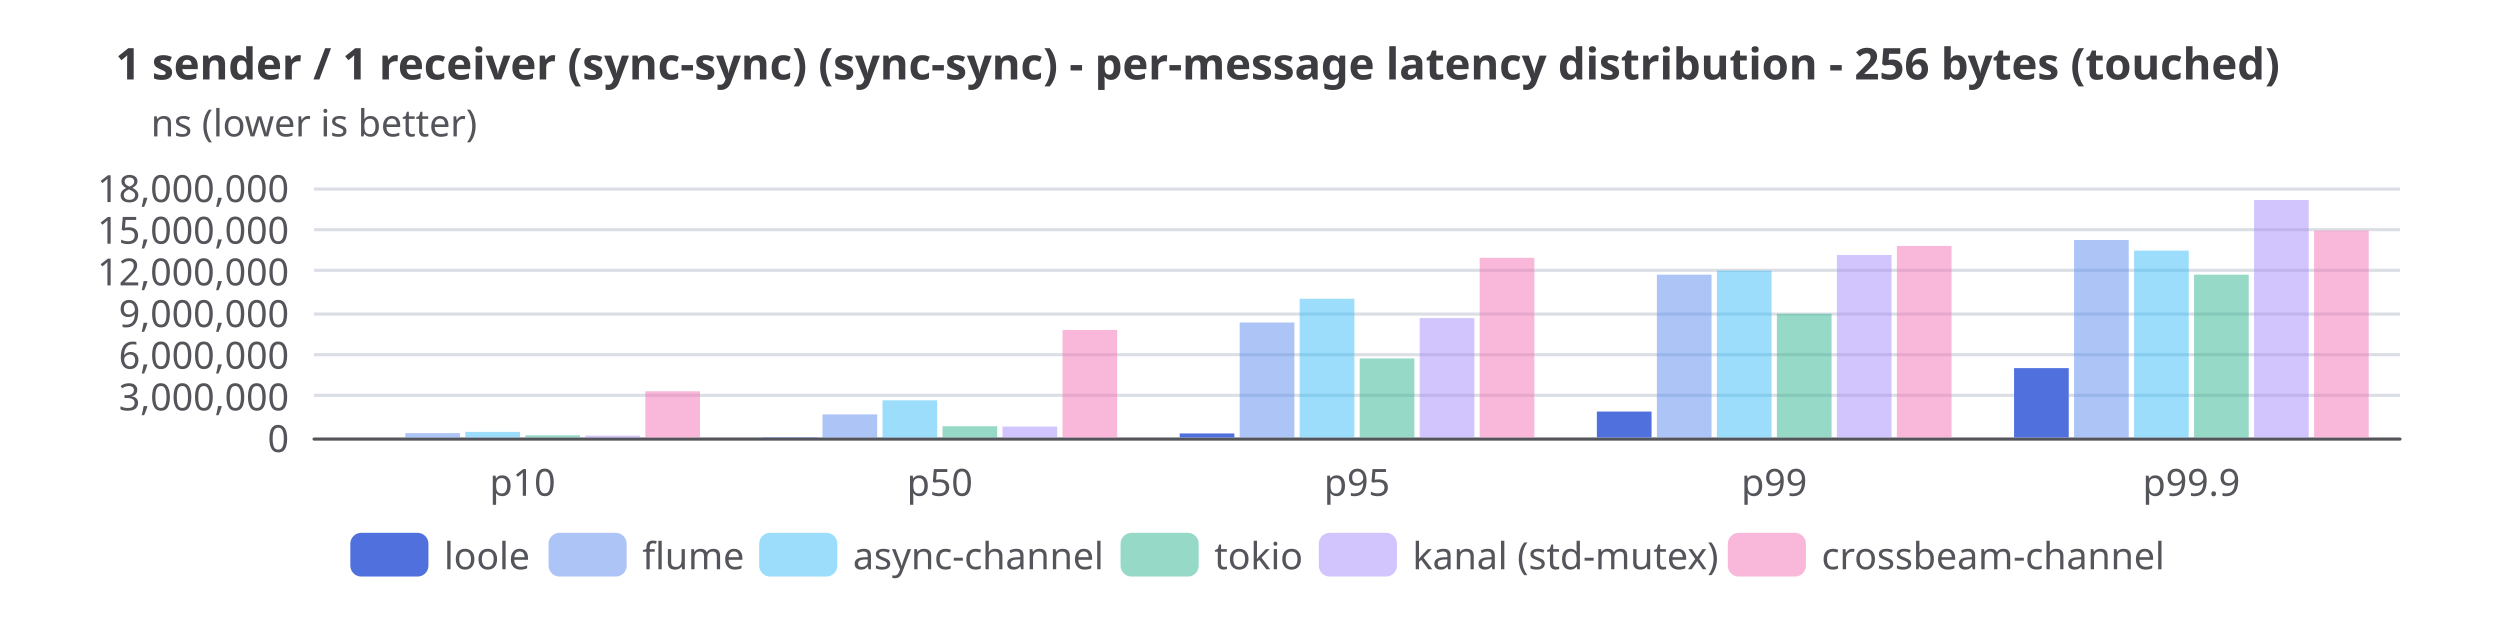
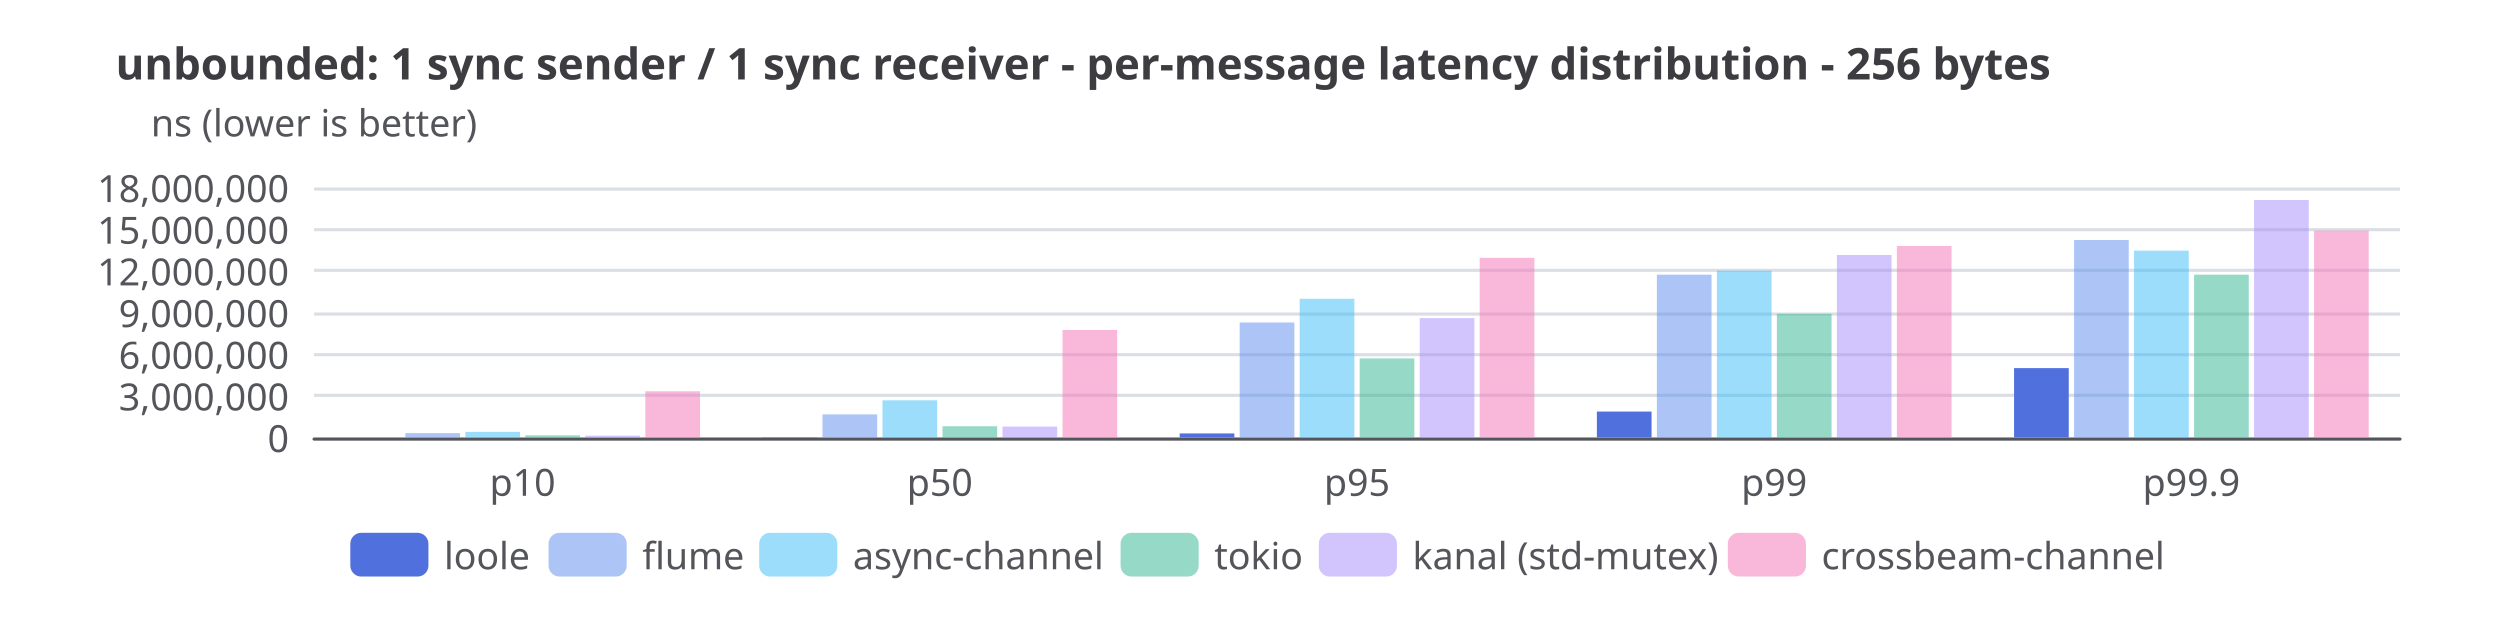
<svg xmlns="http://www.w3.org/2000/svg" width="800" height="200" version="1.1" baseProfile="full" viewBox="0 0 800 200">
  <rect width="800" height="200" x="0" y="0" fill="white" />
  <path d="M100.5 140.5L768 140.5" fill="none" pointer-events="visible" stroke="#dbdee4" class="zr20-cls-143" />
  <path d="M100.5 126.5L768 126.5" fill="none" pointer-events="visible" stroke="#dbdee4" class="zr20-cls-143" />
  <path d="M100.5 113.5L768 113.5" fill="none" pointer-events="visible" stroke="#dbdee4" class="zr20-cls-143" />
  <path d="M100.5 100.5L768 100.5" fill="none" pointer-events="visible" stroke="#dbdee4" class="zr20-cls-143" />
  <path d="M100.5 86.5L768 86.5" fill="none" pointer-events="visible" stroke="#dbdee4" class="zr20-cls-143" />
  <path d="M100.5 73.5L768 73.5" fill="none" pointer-events="visible" stroke="#dbdee4" class="zr20-cls-143" />
  <path d="M100.5 60.5L768 60.5" fill="none" pointer-events="visible" stroke="#dbdee4" class="zr20-cls-143" />
  <text dominant-baseline="central" text-anchor="middle" style="font-size:12px;font-family:sans-serif;" xml:space="preserve" y="-6" transform="translate(100.48 45)" fill="#54555a">ns (lower is better)</text>
  <path d="M100.5 140.5L768 140.5" fill="none" pointer-events="visible" stroke="#54555a" stroke-linecap="round" class="zr20-cls-143" />
  <text dominant-baseline="central" text-anchor="end" style="font-size:12px;font-family:sans-serif;" transform="translate(92.48 140)" fill="#54555a">0</text>
  <text dominant-baseline="central" text-anchor="end" style="font-size:12px;font-family:sans-serif;" transform="translate(92.48 126.6667)" fill="#54555a">3,000,000</text>
  <text dominant-baseline="central" text-anchor="end" style="font-size:12px;font-family:sans-serif;" transform="translate(92.48 113.3333)" fill="#54555a">6,000,000</text>
  <text dominant-baseline="central" text-anchor="end" style="font-size:12px;font-family:sans-serif;" transform="translate(92.48 100)" fill="#54555a">9,000,000</text>
  <text dominant-baseline="central" text-anchor="end" style="font-size:12px;font-family:sans-serif;" transform="translate(92.48 86.6667)" fill="#54555a">12,000,000</text>
  <text dominant-baseline="central" text-anchor="end" style="font-size:12px;font-family:sans-serif;" transform="translate(92.48 73.3333)" fill="#54555a">15,000,000</text>
  <text dominant-baseline="central" text-anchor="end" style="font-size:12px;font-family:sans-serif;" transform="translate(92.48 60)" fill="#54555a">18,000,000</text>
  <text dominant-baseline="central" text-anchor="middle" style="font-size:12px;font-family:sans-serif;" y="6" transform="translate(167.232 148)" fill="#54555a">p10</text>
  <text dominant-baseline="central" text-anchor="middle" style="font-size:12px;font-family:sans-serif;" y="6" transform="translate(300.736 148)" fill="#54555a">p50</text>
  <text dominant-baseline="central" text-anchor="middle" style="font-size:12px;font-family:sans-serif;" y="6" transform="translate(434.24 148)" fill="#54555a">p95</text>
  <text dominant-baseline="central" text-anchor="middle" style="font-size:12px;font-family:sans-serif;" y="6" transform="translate(567.744 148)" fill="#54555a">p99</text>
  <text dominant-baseline="central" text-anchor="middle" style="font-size:12px;font-family:sans-serif;" y="6" transform="translate(701.248 148)" fill="#54555a">p99.9</text>
  <path d="M110.5 140l17.5 0l0 0l-17.5 0Z" fill="#5070dd" ecmeta_series_index="0" ecmeta_data_index="0" ecmeta_ssr_type="chart" class="zr20-cls-144" />
  <path d="M244 140l17.5 0l0 -0.1l-17.5 0Z" fill="#5070dd" ecmeta_series_index="0" ecmeta_data_index="1" ecmeta_ssr_type="chart" class="zr20-cls-144" />
  <path d="M377.5 140l17.5 0l0 -1.3l-17.5 0Z" fill="#5070dd" ecmeta_series_index="0" ecmeta_data_index="2" ecmeta_ssr_type="chart" class="zr20-cls-144" />
  <path d="M511 140l17.5 0l0 -8.3l-17.5 0Z" fill="#5070dd" ecmeta_series_index="0" ecmeta_data_index="3" ecmeta_ssr_type="chart" class="zr20-cls-144" />
  <path d="M644.5 140l17.5 0l0 -22.2l-17.5 0Z" fill="#5070dd" ecmeta_series_index="0" ecmeta_data_index="4" ecmeta_ssr_type="chart" class="zr20-cls-144" />
  <path d="M129.7 140l17.5 0l0 -1.4l-17.5 0Z" fill="rgb(91,141,239)" fill-opacity="0.5" ecmeta_series_index="1" ecmeta_data_index="0" ecmeta_ssr_type="chart" class="zr20-cls-145" />
  <path d="M263.2 140l17.5 0l0 -7.4l-17.5 0Z" fill="rgb(91,141,239)" fill-opacity="0.5" ecmeta_series_index="1" ecmeta_data_index="1" ecmeta_ssr_type="chart" class="zr20-cls-145" />
  <path d="M396.7 140l17.5 0l0 -36.8l-17.5 0Z" fill="rgb(91,141,239)" fill-opacity="0.5" ecmeta_series_index="1" ecmeta_data_index="2" ecmeta_ssr_type="chart" class="zr20-cls-145" />
  <path d="M530.2 140l17.5 0l0 -52.1l-17.5 0Z" fill="rgb(91,141,239)" fill-opacity="0.5" ecmeta_series_index="1" ecmeta_data_index="3" ecmeta_ssr_type="chart" class="zr20-cls-145" />
  <path d="M663.7 140l17.5 0l0 -63.2l-17.5 0Z" fill="rgb(91,141,239)" fill-opacity="0.5" ecmeta_series_index="1" ecmeta_data_index="4" ecmeta_ssr_type="chart" class="zr20-cls-145" />
  <path d="M148.9 140l17.5 0l0 -1.8l-17.5 0Z" fill="rgb(56,189,248)" fill-opacity="0.5" ecmeta_series_index="2" ecmeta_data_index="0" ecmeta_ssr_type="chart" class="zr20-cls-146" />
  <path d="M282.4 140l17.5 0l0 -11.9l-17.5 0Z" fill="rgb(56,189,248)" fill-opacity="0.5" ecmeta_series_index="2" ecmeta_data_index="1" ecmeta_ssr_type="chart" class="zr20-cls-146" />
  <path d="M415.9 140l17.5 0l0 -44.4l-17.5 0Z" fill="rgb(56,189,248)" fill-opacity="0.5" ecmeta_series_index="2" ecmeta_data_index="2" ecmeta_ssr_type="chart" class="zr20-cls-146" />
  <path d="M549.4 140l17.5 0l0 -53.4l-17.5 0Z" fill="rgb(56,189,248)" fill-opacity="0.5" ecmeta_series_index="2" ecmeta_data_index="3" ecmeta_ssr_type="chart" class="zr20-cls-146" />
  <path d="M682.9 140l17.5 0l0 -59.8l-17.5 0Z" fill="rgb(56,189,248)" fill-opacity="0.5" ecmeta_series_index="2" ecmeta_data_index="4" ecmeta_ssr_type="chart" class="zr20-cls-146" />
  <path d="M168.1 140l17.5 0l0 -0.7l-17.5 0Z" fill="rgb(47,181,142)" fill-opacity="0.5" ecmeta_series_index="3" ecmeta_data_index="0" ecmeta_ssr_type="chart" class="zr20-cls-147" />
  <path d="M301.6 140l17.5 0l0 -3.6l-17.5 0Z" fill="rgb(47,181,142)" fill-opacity="0.5" ecmeta_series_index="3" ecmeta_data_index="1" ecmeta_ssr_type="chart" class="zr20-cls-147" />
  <path d="M435.1 140l17.5 0l0 -25.3l-17.5 0Z" fill="rgb(47,181,142)" fill-opacity="0.5" ecmeta_series_index="3" ecmeta_data_index="2" ecmeta_ssr_type="chart" class="zr20-cls-147" />
  <path d="M568.6 140l17.5 0l0 -39.6l-17.5 0Z" fill="rgb(47,181,142)" fill-opacity="0.5" ecmeta_series_index="3" ecmeta_data_index="3" ecmeta_ssr_type="chart" class="zr20-cls-147" />
  <path d="M702.1 140l17.5 0l0 -52.1l-17.5 0Z" fill="rgb(47,181,142)" fill-opacity="0.5" ecmeta_series_index="3" ecmeta_data_index="4" ecmeta_ssr_type="chart" class="zr20-cls-147" />
  <path d="M187.3 140l17.5 0l0 -0.6l-17.5 0Z" fill="rgb(167,139,250)" fill-opacity="0.5" ecmeta_series_index="4" ecmeta_data_index="0" ecmeta_ssr_type="chart" class="zr20-cls-148" />
  <path d="M320.8 140l17.5 0l0 -3.5l-17.5 0Z" fill="rgb(167,139,250)" fill-opacity="0.5" ecmeta_series_index="4" ecmeta_data_index="1" ecmeta_ssr_type="chart" class="zr20-cls-148" />
  <path d="M454.3 140l17.5 0l0 -38.2l-17.5 0Z" fill="rgb(167,139,250)" fill-opacity="0.5" ecmeta_series_index="4" ecmeta_data_index="2" ecmeta_ssr_type="chart" class="zr20-cls-148" />
  <path d="M587.8 140l17.5 0l0 -58.4l-17.5 0Z" fill="rgb(167,139,250)" fill-opacity="0.5" ecmeta_series_index="4" ecmeta_data_index="3" ecmeta_ssr_type="chart" class="zr20-cls-148" />
  <path d="M721.3 140l17.5 0l0 -76l-17.5 0Z" fill="rgb(167,139,250)" fill-opacity="0.5" ecmeta_series_index="4" ecmeta_data_index="4" ecmeta_ssr_type="chart" class="zr20-cls-148" />
  <path d="M206.5 140l17.5 0l0 -14.8l-17.5 0Z" fill="rgb(244,114,182)" fill-opacity="0.5" ecmeta_series_index="5" ecmeta_data_index="0" ecmeta_ssr_type="chart" class="zr20-cls-149" />
  <path d="M340 140l17.5 0l0 -34.4l-17.5 0Z" fill="rgb(244,114,182)" fill-opacity="0.5" ecmeta_series_index="5" ecmeta_data_index="1" ecmeta_ssr_type="chart" class="zr20-cls-149" />
  <path d="M473.5 140l17.5 0l0 -57.5l-17.5 0Z" fill="rgb(244,114,182)" fill-opacity="0.5" ecmeta_series_index="5" ecmeta_data_index="2" ecmeta_ssr_type="chart" class="zr20-cls-149" />
  <path d="M607 140l17.5 0l0 -61.3l-17.5 0Z" fill="rgb(244,114,182)" fill-opacity="0.5" ecmeta_series_index="5" ecmeta_data_index="3" ecmeta_ssr_type="chart" class="zr20-cls-149" />
  <path d="M740.5 140l17.5 0l0 -66.2l-17.5 0Z" fill="rgb(244,114,182)" fill-opacity="0.5" ecmeta_series_index="5" ecmeta_data_index="4" ecmeta_ssr_type="chart" class="zr20-cls-149" />
  <path d="M-5 -5.5l585.8 0l0 25l-585.8 0Z" transform="translate(112.1 170.5)" fill="rgb(0,0,0)" fill-opacity="0" stroke="#b7b9be" stroke-width="0" class="zr20-cls-143" />
  <path d="M3.5 0L21.5 0A3.5 3.5 0 0 1 25 3.5L25 10.5A3.5 3.5 0 0 1 21.5 14L3.5 14A3.5 3.5 0 0 1 0 10.5L0 3.5A3.5 3.5 0 0 1 3.5 0Z" transform="translate(112.1 170.5)" fill="#5070dd" ecmeta_series_index="0" ecmeta_data_index="0" ecmeta_ssr_type="legend" ecmeta_silent="true" class="zr20-cls-143" />
  <text dominant-baseline="central" text-anchor="start" style="font-size:12px;font-family:sans-serif;" x="30" y="7" transform="translate(112.1 170.5)" fill="#54555a">loole</text>
  <path d="M0 0l55.4 0l0 14l-55.4 0Z" transform="translate(112.1 170.5)" fill="none" pointer-events="visible" ecmeta_series_index="0" ecmeta_data_index="0" ecmeta_ssr_type="legend" class="zr20-cls-150" />
  <path d="M3.5 0L21.5 0A3.5 3.5 0 0 1 25 3.5L25 10.5A3.5 3.5 0 0 1 21.5 14L3.5 14A3.5 3.5 0 0 1 0 10.5L0 3.5A3.5 3.5 0 0 1 3.5 0Z" transform="translate(175.54 170.5)" fill="rgb(91,141,239)" fill-opacity="0.5" ecmeta_series_index="1" ecmeta_data_index="1" ecmeta_ssr_type="legend" ecmeta_silent="true" class="zr20-cls-143" />
  <text dominant-baseline="central" text-anchor="start" style="font-size:12px;font-family:sans-serif;" x="30" y="7" transform="translate(175.54 170.5)" fill="#54555a">flume</text>
  <path d="M0 0l59.4 0l0 14l-59.4 0Z" transform="translate(175.54 170.5)" fill="none" pointer-events="visible" ecmeta_series_index="1" ecmeta_data_index="1" ecmeta_ssr_type="legend" class="zr20-cls-150" />
  <path d="M3.5 0L21.5 0A3.5 3.5 0 0 1 25 3.5L25 10.5A3.5 3.5 0 0 1 21.5 14L3.5 14A3.5 3.5 0 0 1 0 10.5L0 3.5A3.5 3.5 0 0 1 3.5 0Z" transform="translate(242.94 170.5)" fill="rgb(56,189,248)" fill-opacity="0.5" ecmeta_series_index="2" ecmeta_data_index="2" ecmeta_ssr_type="legend" ecmeta_silent="true" class="zr20-cls-143" />
  <text dominant-baseline="central" text-anchor="start" style="font-size:12px;font-family:sans-serif;" x="30" y="7" transform="translate(242.94 170.5)" fill="#54555a">async-channel</text>
  <path d="M0 0l107.6 0l0 14l-107.6 0Z" transform="translate(242.94 170.5)" fill="none" pointer-events="visible" ecmeta_series_index="2" ecmeta_data_index="2" ecmeta_ssr_type="legend" class="zr20-cls-150" />
  <path d="M3.5 0L21.5 0A3.5 3.5 0 0 1 25 3.5L25 10.5A3.5 3.5 0 0 1 21.5 14L3.5 14A3.5 3.5 0 0 1 0 10.5L0 3.5A3.5 3.5 0 0 1 3.5 0Z" transform="translate(358.58 170.5)" fill="rgb(47,181,142)" fill-opacity="0.5" ecmeta_series_index="3" ecmeta_data_index="3" ecmeta_ssr_type="legend" ecmeta_silent="true" class="zr20-cls-143" />
  <text dominant-baseline="central" text-anchor="start" style="font-size:12px;font-family:sans-serif;" x="30" y="7" transform="translate(358.58 170.5)" fill="#54555a">tokio</text>
  <path d="M0 0l55.4 0l0 14l-55.4 0Z" transform="translate(358.58 170.5)" fill="none" pointer-events="visible" ecmeta_series_index="3" ecmeta_data_index="3" ecmeta_ssr_type="legend" class="zr20-cls-150" />
  <path d="M3.5 0L21.5 0A3.5 3.5 0 0 1 25 3.5L25 10.5A3.5 3.5 0 0 1 21.5 14L3.5 14A3.5 3.5 0 0 1 0 10.5L0 3.5A3.5 3.5 0 0 1 3.5 0Z" transform="translate(422.02 170.5)" fill="rgb(167,139,250)" fill-opacity="0.5" ecmeta_series_index="4" ecmeta_data_index="4" ecmeta_ssr_type="legend" ecmeta_silent="true" class="zr20-cls-143" />
  <text dominant-baseline="central" text-anchor="start" style="font-size:12px;font-family:sans-serif;" xml:space="preserve" x="30" y="7" transform="translate(422.02 170.5)" fill="#54555a">kanal (std-mutex)</text>
  <path d="M0 0l122.9 0l0 14l-122.9 0Z" transform="translate(422.02 170.5)" fill="none" pointer-events="visible" ecmeta_series_index="4" ecmeta_data_index="4" ecmeta_ssr_type="legend" class="zr20-cls-150" />
  <path d="M3.5 0L21.5 0A3.5 3.5 0 0 1 25 3.5L25 10.5A3.5 3.5 0 0 1 21.5 14L3.5 14A3.5 3.5 0 0 1 0 10.5L0 3.5A3.5 3.5 0 0 1 3.5 0Z" transform="translate(552.9 170.5)" fill="rgb(244,114,182)" fill-opacity="0.5" ecmeta_series_index="5" ecmeta_data_index="5" ecmeta_ssr_type="legend" ecmeta_silent="true" class="zr20-cls-143" />
  <text dominant-baseline="central" text-anchor="start" style="font-size:12px;font-family:sans-serif;" x="30" y="7" transform="translate(552.9 170.5)" fill="#54555a">crossbeam-channel</text>
  <path d="M0 0l135 0l0 14l-135 0Z" transform="translate(552.9 170.5)" fill="none" pointer-events="visible" ecmeta_series_index="5" ecmeta_data_index="5" ecmeta_ssr_type="legend" class="zr20-cls-150" />
-   <path d="M-5 -5l640.4 0l0 24l-640.4 0Z" transform="translate(37 13)" fill="rgb(0,0,0)" fill-opacity="0" stroke="#3c3c41" stroke-width="0" class="zr20-cls-143" />
-   <text dominant-baseline="central" text-anchor="start" style="font-size:14px;font-family:sans-serif;font-weight:bold;" xml:space="preserve" y="7" transform="translate(37 13)" fill="#3c3c41">1 sender / 1 receiver (sync-sync) (sync-sync) - per-message latency distribution - 256 bytes (touched)</text>
+   <path d="M-5 -5l570.1 0l0 24l-570.1 0Z" transform="translate(37 13)" fill="rgb(0,0,0)" fill-opacity="0" stroke="#3c3c41" stroke-width="0" class="zr20-cls-143" />
+   <text dominant-baseline="central" text-anchor="start" style="font-size:14px;font-family:sans-serif;font-weight:bold;" xml:space="preserve" y="7" transform="translate(37 13)" fill="#3c3c41">unbounded: 1 sync sender / 1 sync receiver - per-message latency distribution - 256 bytes</text>
  <style>
.zr20-cls-143:hover {
pointer-events:none;
}
.zr20-cls-144:hover {
cursor:pointer;
fill:rgba(88,123,243,1);
}
.zr20-cls-145:hover {
cursor:pointer;
fill:rgba(100,155,255,0.5);
}
.zr20-cls-146:hover {
cursor:pointer;
fill:rgba(61,207,255,0.5);
}
.zr20-cls-147:hover {
cursor:pointer;
fill:rgba(51,199,156,0.5);
}
.zr20-cls-148:hover {
cursor:pointer;
fill:rgba(183,152,255,0.5);
}
.zr20-cls-149:hover {
cursor:pointer;
fill:rgba(255,125,200,0.5);
}
.zr20-cls-150:hover {
cursor:pointer;
fill:rgba(0,0,0,0);
}



</style>
</svg>
